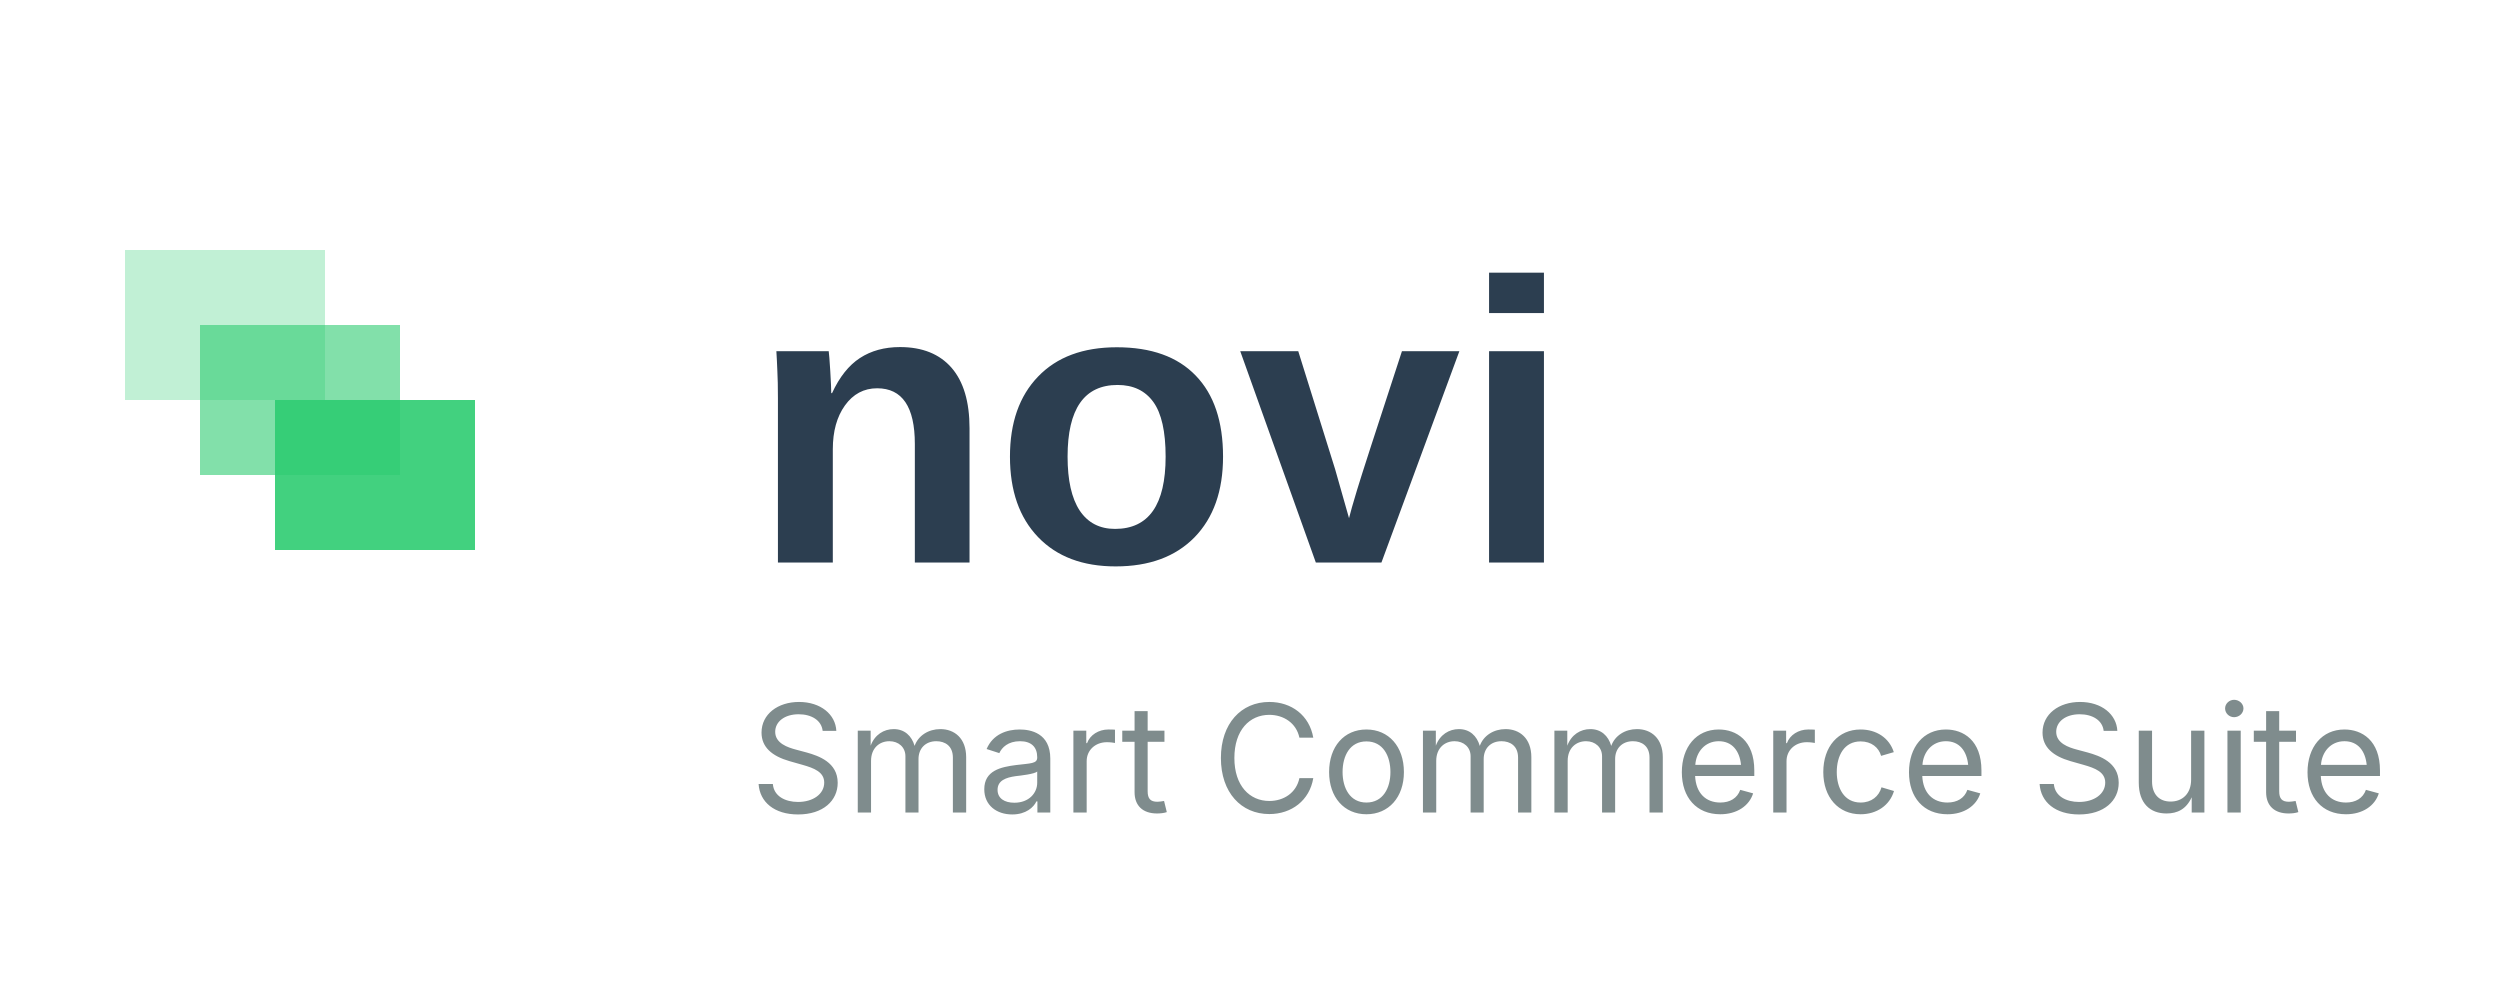
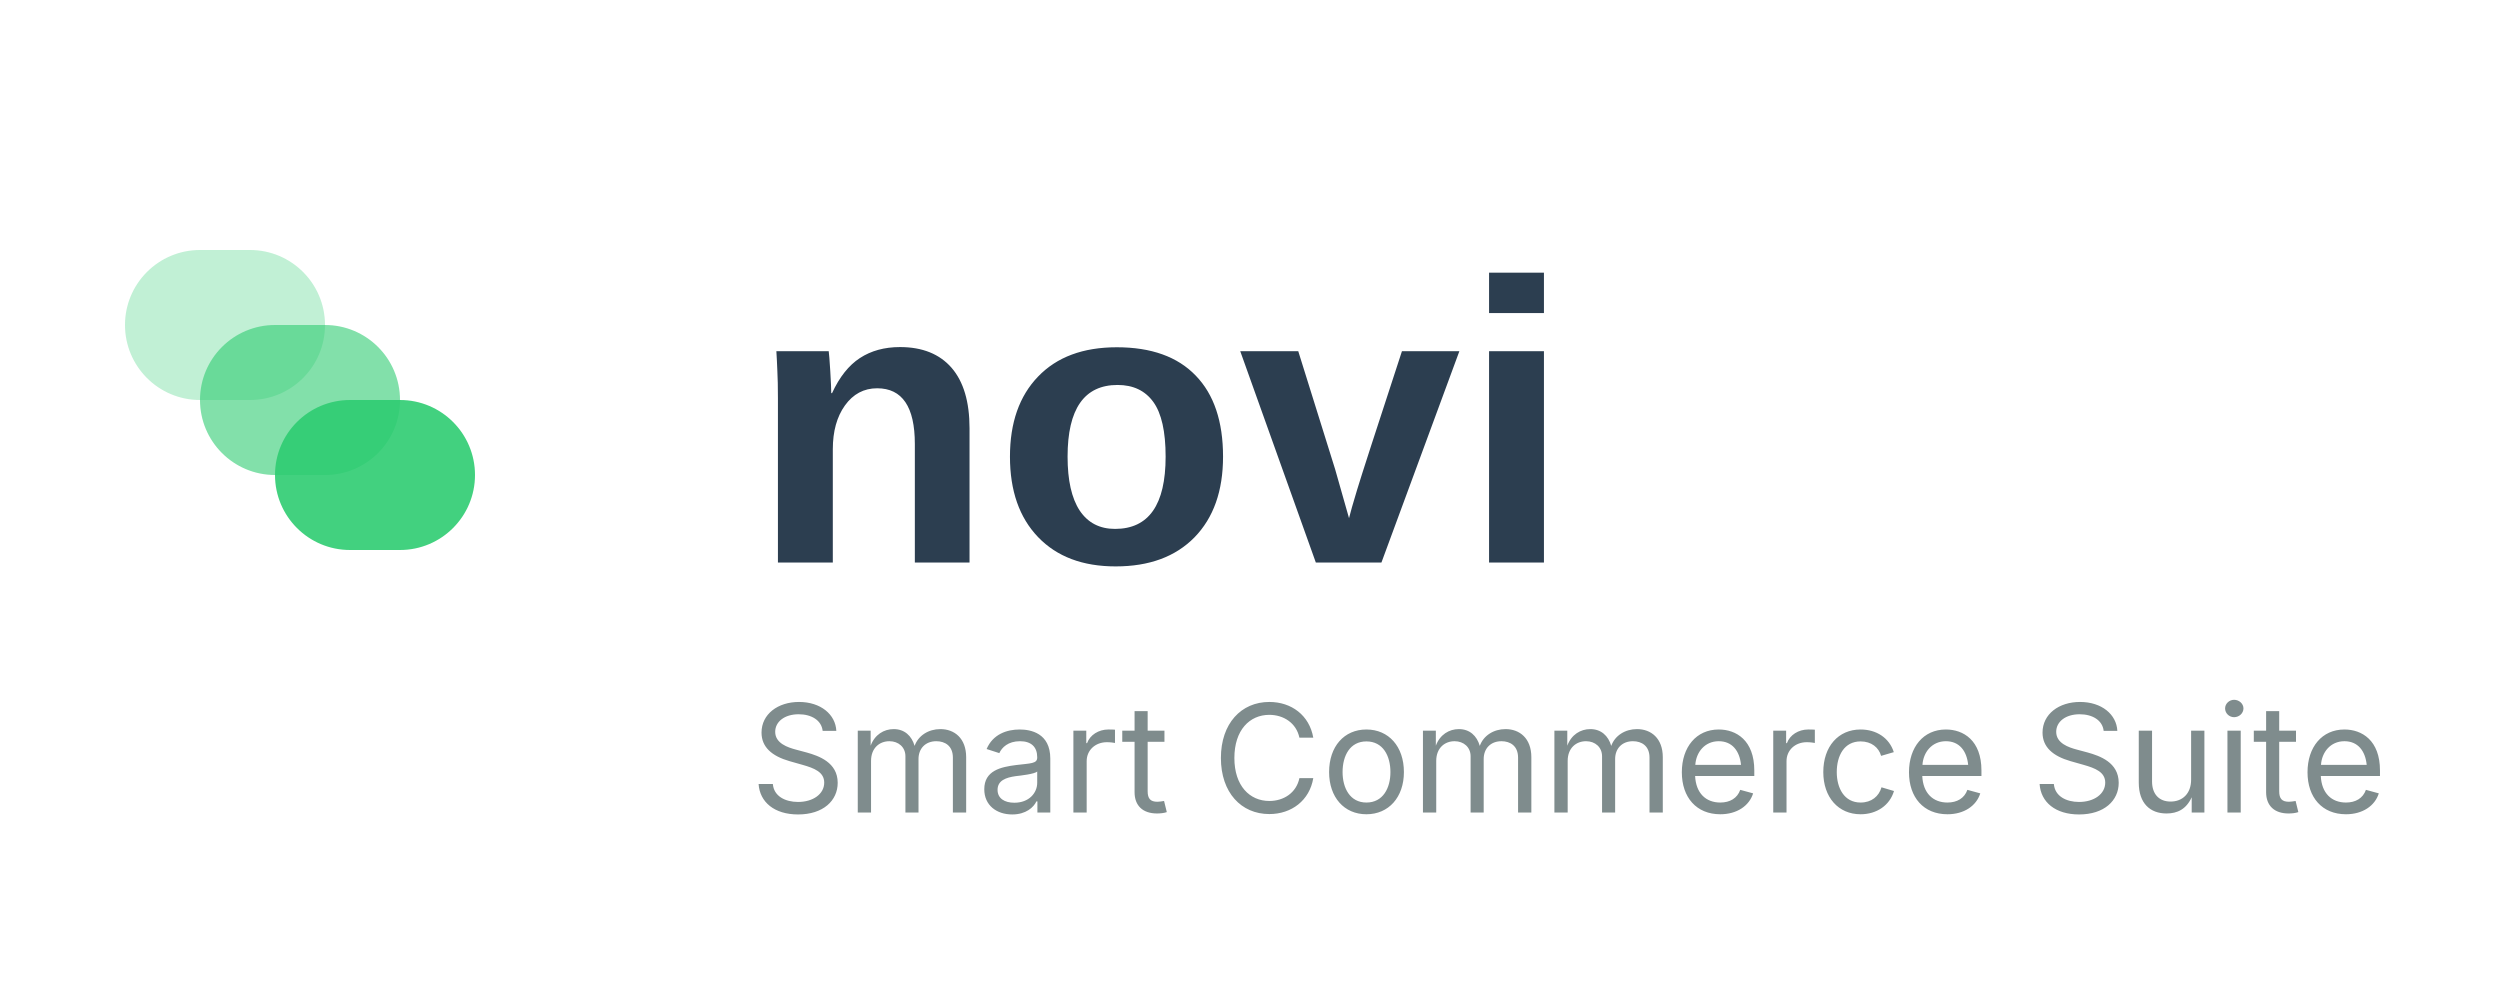
<svg xmlns="http://www.w3.org/2000/svg" width="200" height="80" viewBox="0 0 200 80">
  <defs>
    <linearGradient id="greenGradient" x1="0%" y1="0%" x2="100%" y2="100%">
      <stop offset="0%" style="stop-color:#2ECC71;stop-opacity:1" />
      <stop offset="100%" style="stop-color:#27AE60;stop-opacity:1" />
    </linearGradient>
    <style>
      .chat-bubble {
        animation: chatPulse 3s ease-in-out infinite;
      }
      .chat-bubble:nth-child(1) { animation-delay: 0s; }
      .chat-bubble:nth-child(2) { animation-delay: 0.5s; }
      .chat-bubble:nth-child(3) { animation-delay: 1s; }
      
      @keyframes chatPulse {
        0%, 70%, 100% { transform: scale(1); }
        35% { transform: scale(1.1); }
      }
    </style>
  </defs>
  <g transform="translate(10, 20)">
-     <rect class="chat-bubble" x="0" y="0" width="16" height="12" rx="6 6 2 6" ry="6 6 2 6" fill="#2ECC71" opacity="0.3" />
-     <rect class="chat-bubble" x="6" y="6" width="16" height="12" rx="6 6 2 6" ry="6 6 2 6" fill="#2ECC71" opacity="0.6" />
-     <rect class="chat-bubble" x="12" y="12" width="16" height="12" rx="6 6 2 6" ry="6 6 2 6" fill="#2ECC71" opacity="0.9" />
+     <rect class="chat-bubble" x="0" y="0" width="16" height="12" rx="6" ry="6" fill="#2ECC71" opacity="0.3" />
+     <rect class="chat-bubble" x="6" y="6" width="16" height="12" rx="6" ry="6" fill="#2ECC71" opacity="0.6" />
+     <rect class="chat-bubble" x="12" y="12" width="16" height="12" rx="6" ry="6" fill="#2ECC71" opacity="0.9" />
  </g>
  <text x="60" y="45" font-family="Poppins, Arial, sans-serif" font-size="32" font-weight="600" fill="#2C3E50">
    novi
  </text>
  <text x="60" y="65" font-family="Inter, Arial, sans-serif" font-size="12" fill="#7f8c8d">
    Smart Commerce Suite
  </text>
</svg>
